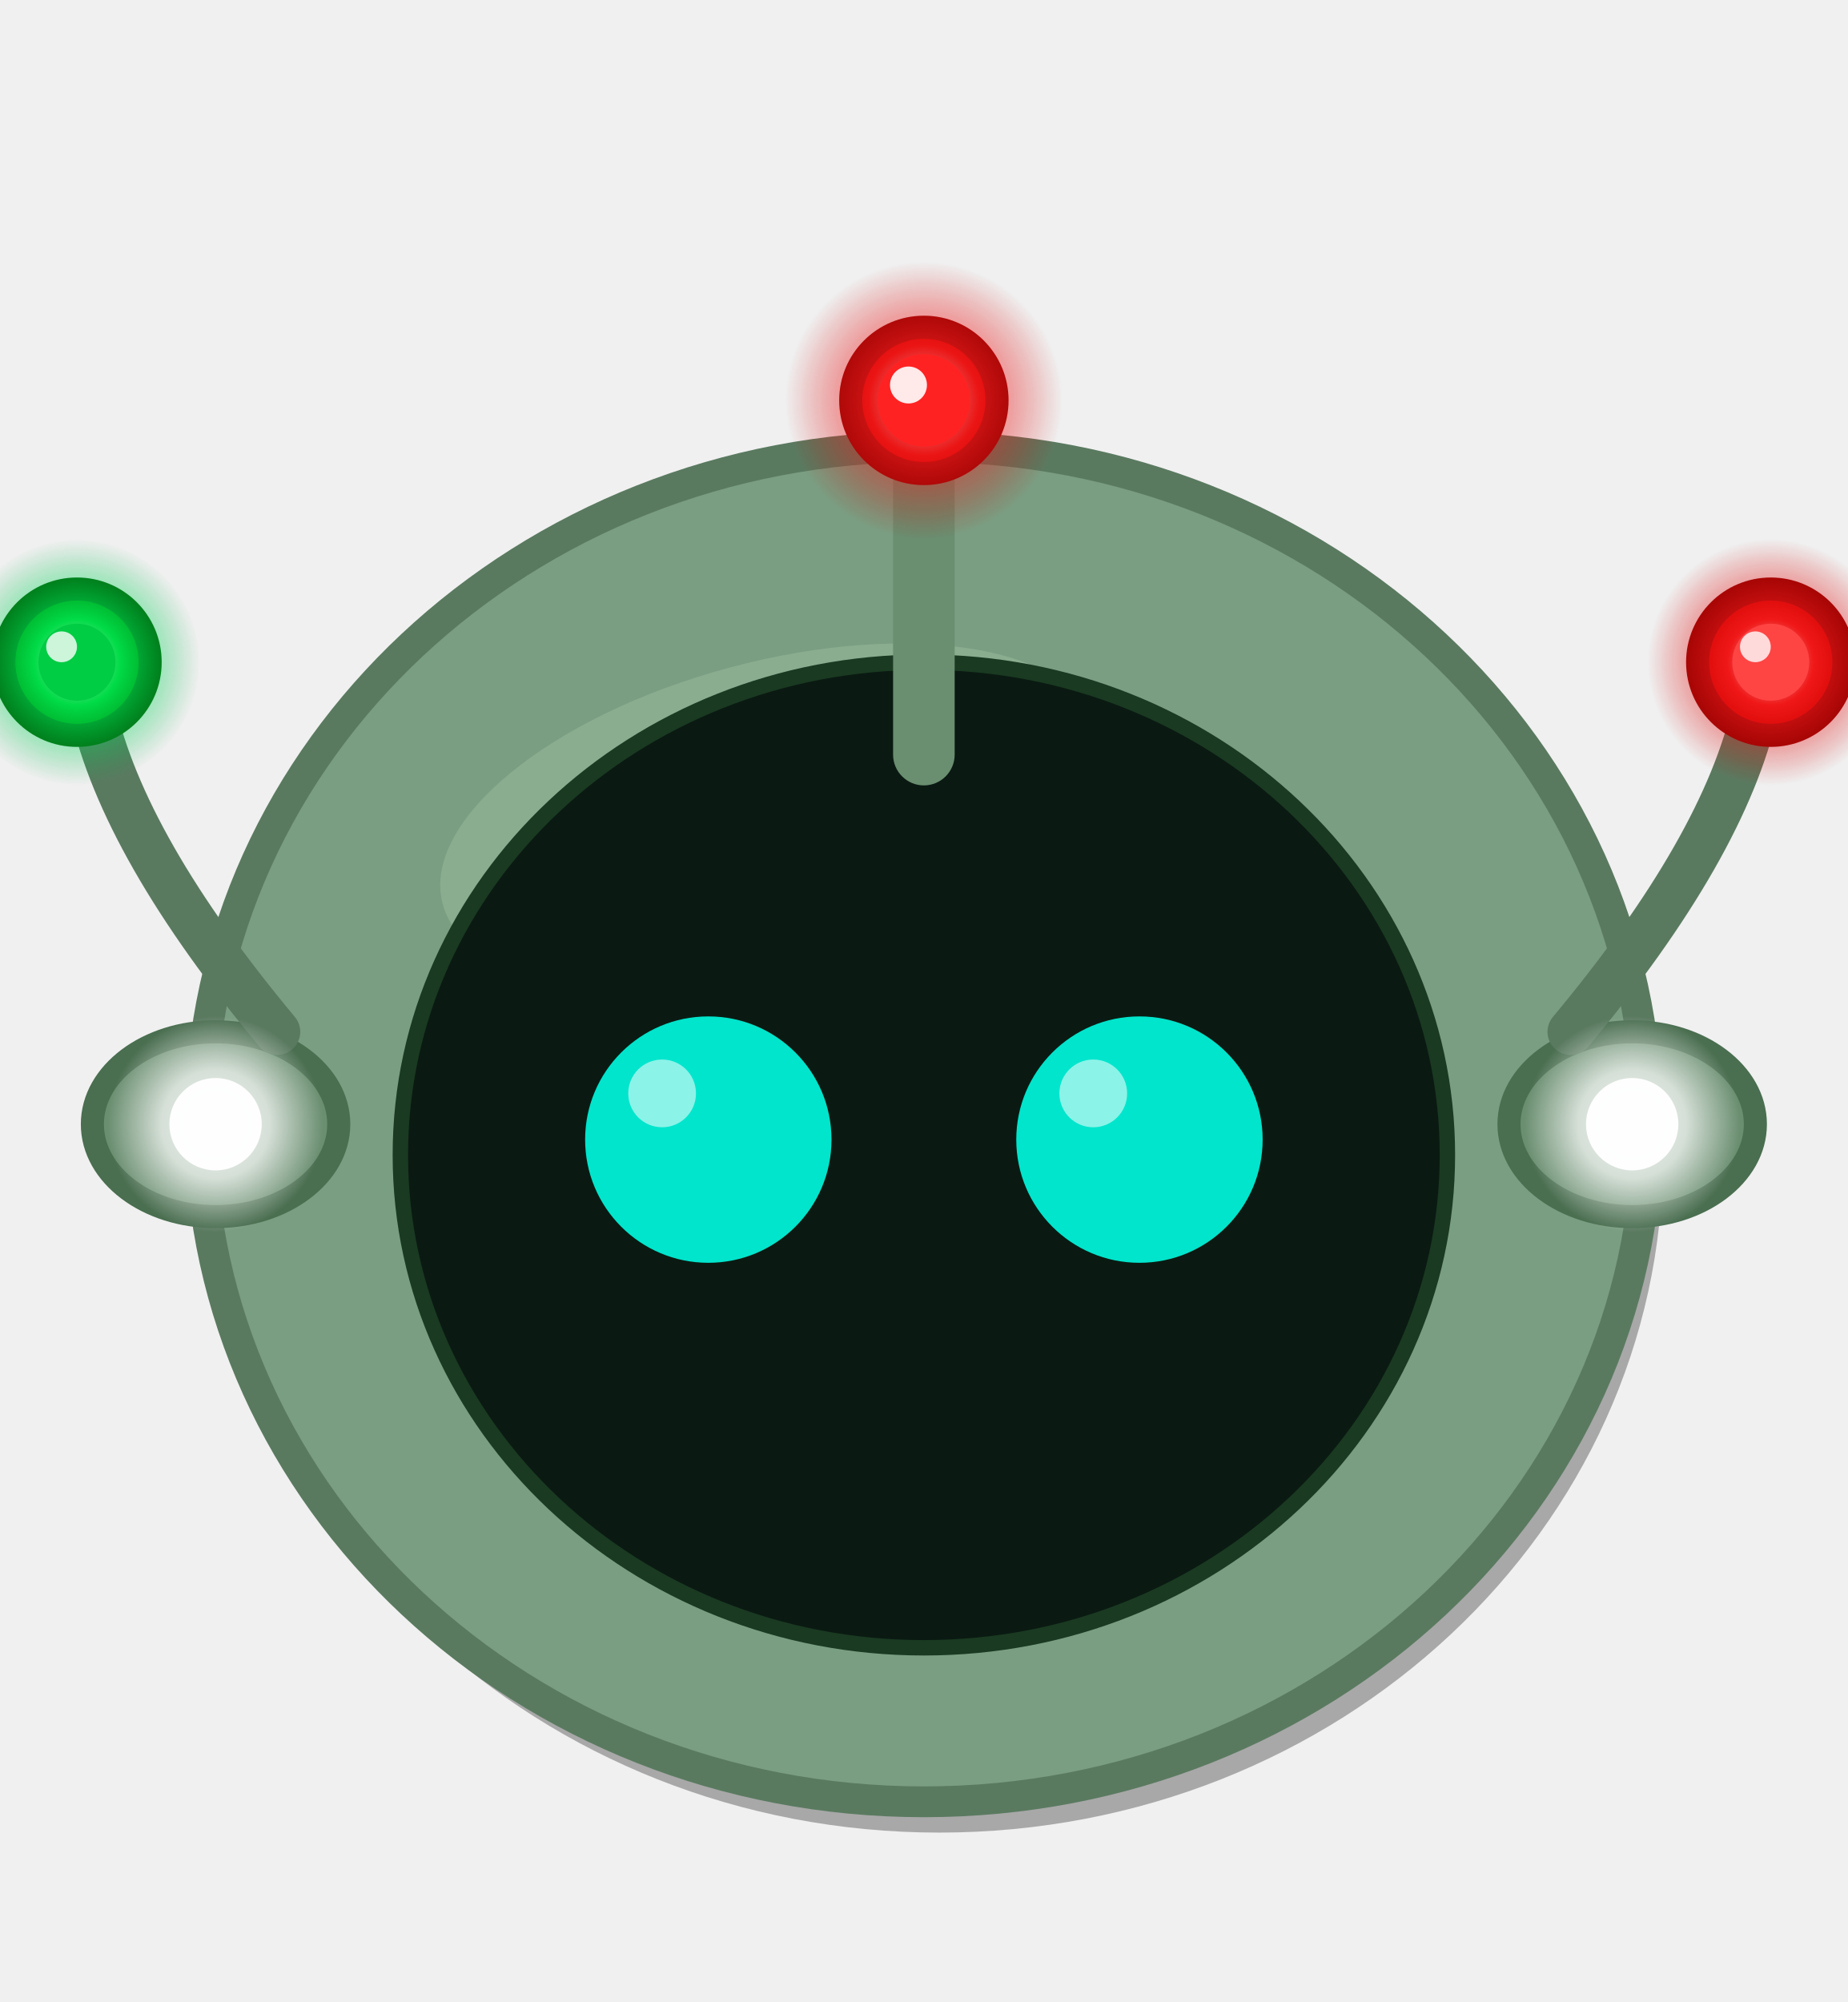
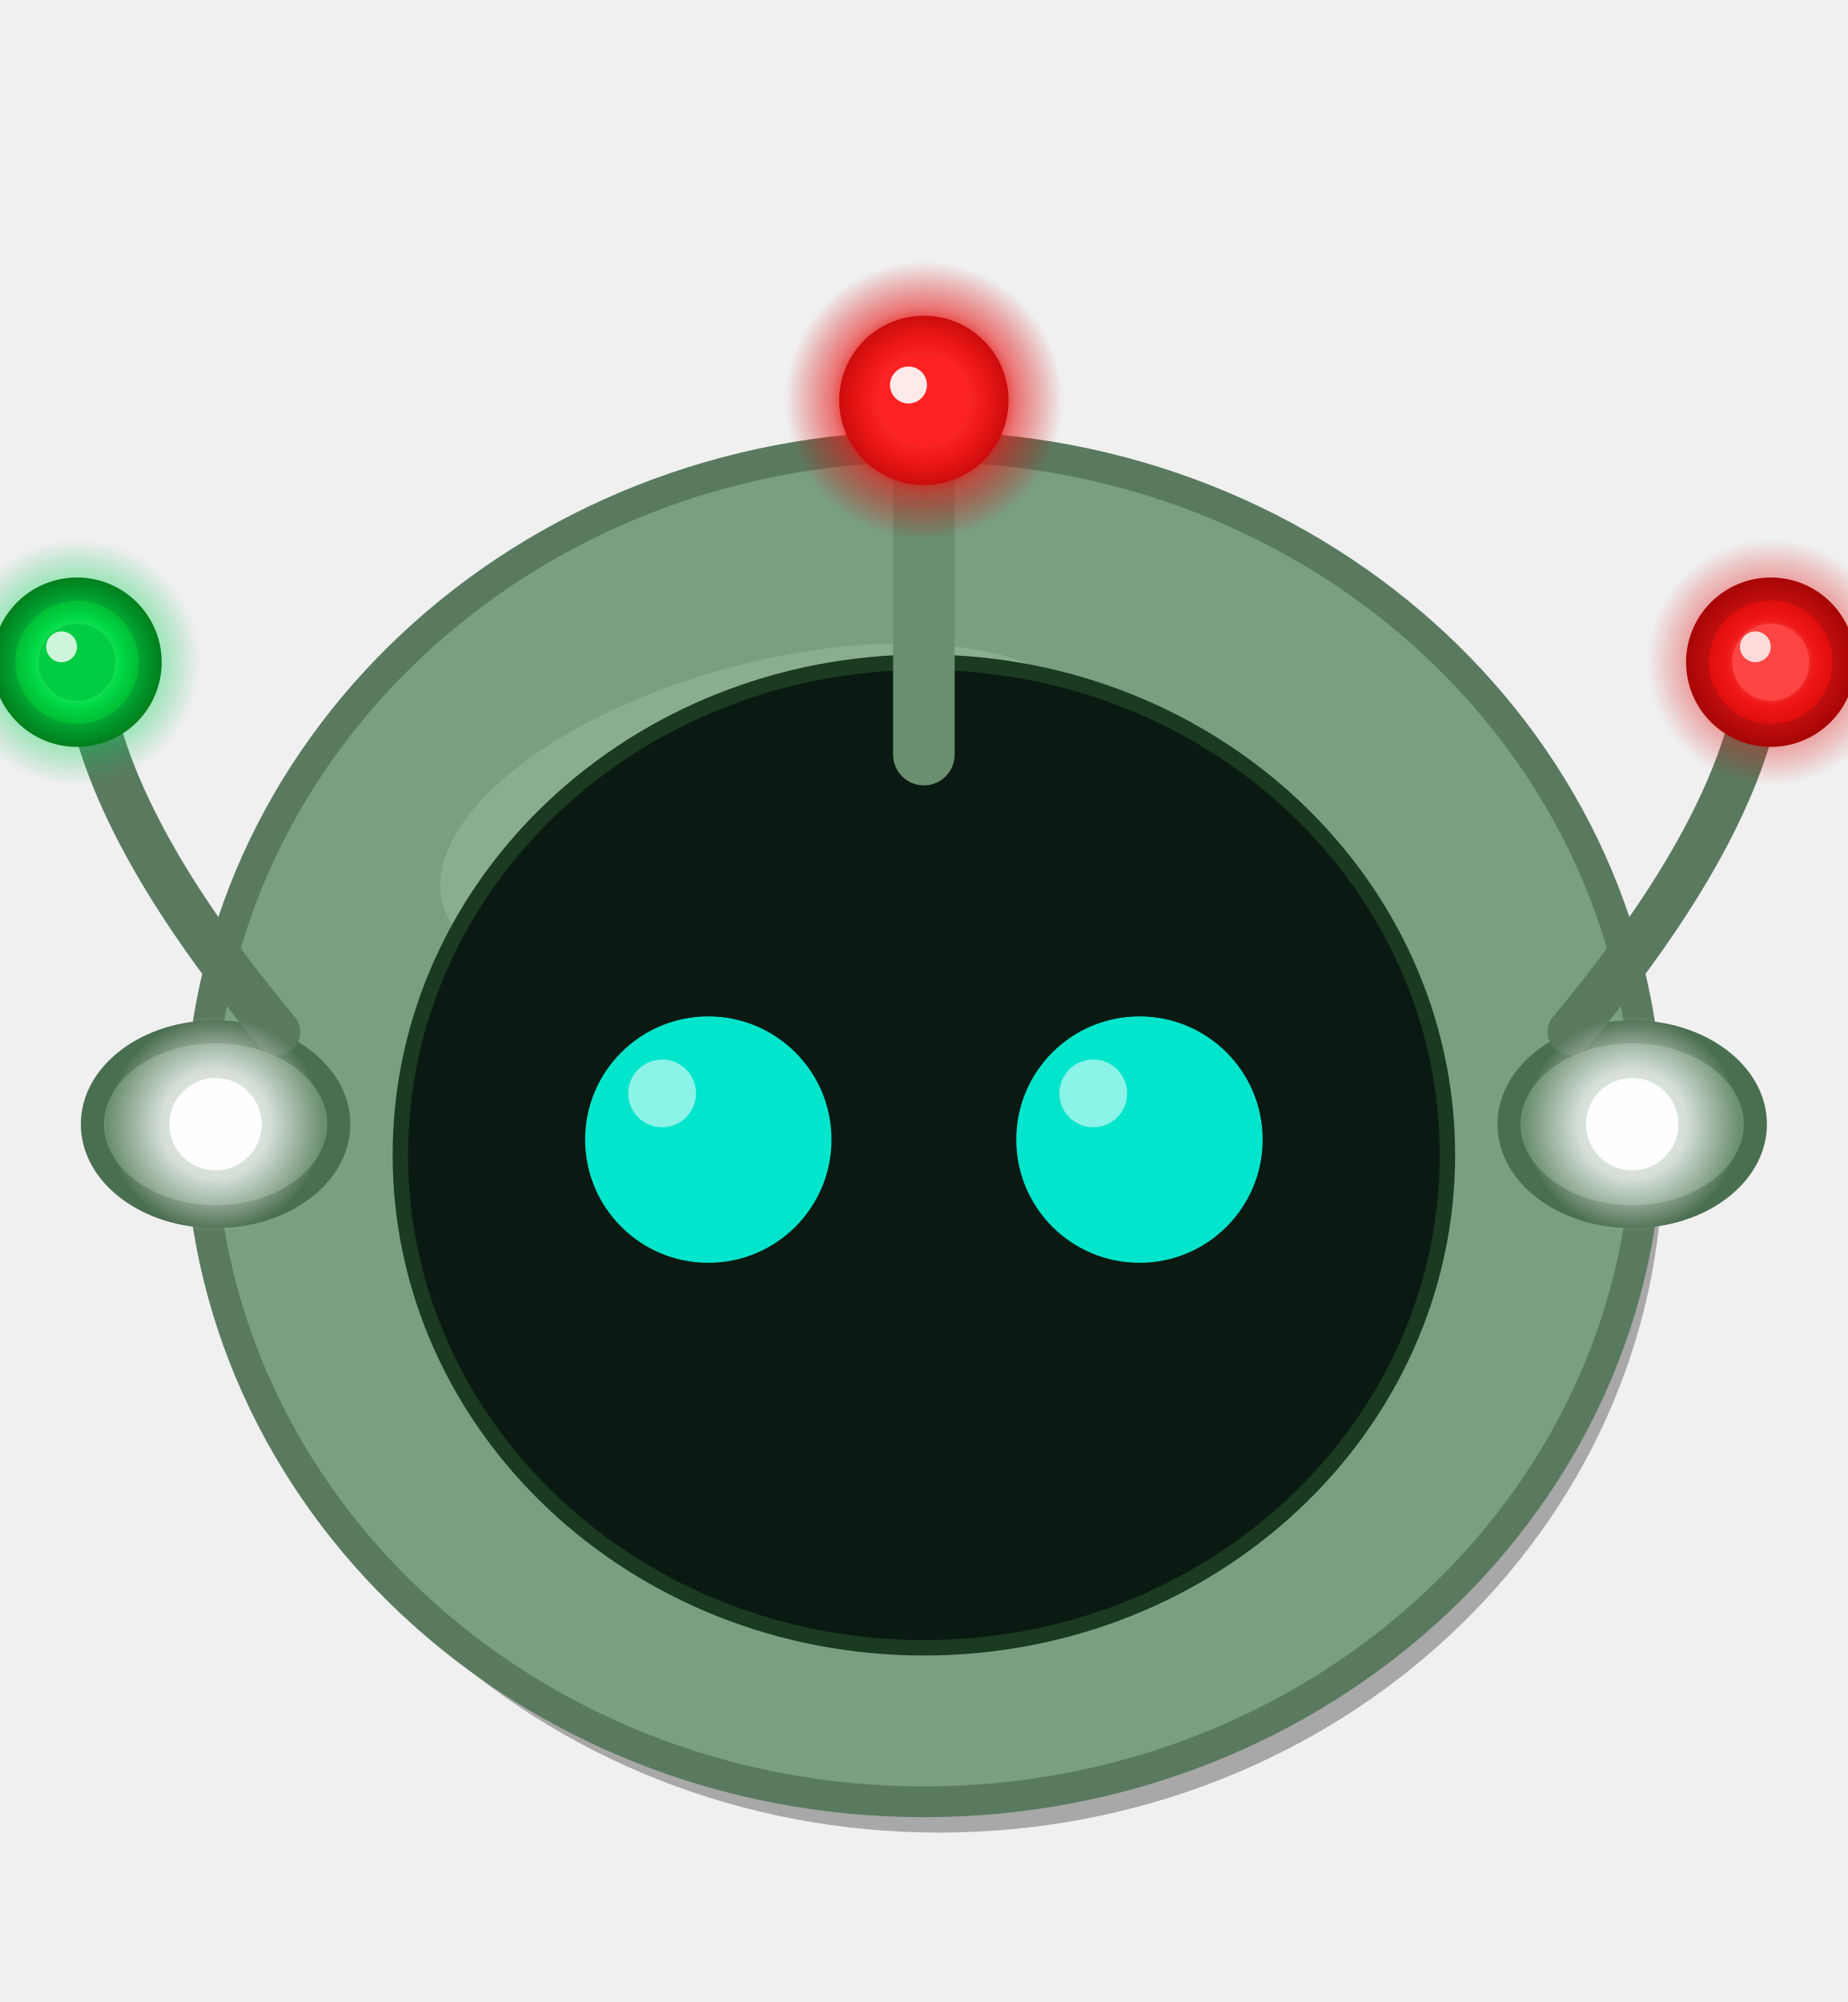
<svg xmlns="http://www.w3.org/2000/svg" viewBox="0 0 120 130" fill="none">
  <defs>
    <radialGradient id="beacon" cx="50%" cy="50%" r="50%">
      <stop offset="0%" stop-color="#ffffff" />
      <stop offset="40%" stop-color="#ff2222" />
      <stop offset="100%" stop-color="#cc0000" stop-opacity="0" />
    </radialGradient>
    <radialGradient id="greenLight" cx="50%" cy="50%" r="50%">
      <stop offset="0%" stop-color="#ffffff" />
      <stop offset="35%" stop-color="#00ff66" />
      <stop offset="100%" stop-color="#00aa44" stop-opacity="0" />
    </radialGradient>
    <radialGradient id="redLight" cx="50%" cy="50%" r="50%">
      <stop offset="0%" stop-color="#ffffff" />
      <stop offset="35%" stop-color="#ff2222" />
      <stop offset="100%" stop-color="#cc0000" stop-opacity="0" />
    </radialGradient>
    <radialGradient id="strobeLight" cx="50%" cy="50%" r="50%">
      <stop offset="0%" stop-color="#ffffff" />
      <stop offset="50%" stop-color="#ffffff" stop-opacity="0.8" />
      <stop offset="100%" stop-color="#ffffff" stop-opacity="0" />
    </radialGradient>
    <style>
      .beacon { animation: beaconPulse 1.2s ease-in-out infinite; }
+       .beacon2 { animation: beaconPulse2 1.2s ease-in-out infinite; }
      .beaconCore { animation: beaconCorePulse 1.2s ease-in-out infinite; }
      .strobeL { animation: strobeFlash 2.3s steps(1) infinite; }
      .strobeR { animation: strobeFlash 2.3s steps(1) 0.15s infinite; }
      .navLeft { animation: navBlink 2s ease-in-out infinite; }
      .navRight { animation: navBlink 2s ease-in-out infinite 0.2s; }
      /* Ambos os olhos com o mesmo timing — piscam juntos */
      .eyes { animation: eyeBlink 4s ease-in-out infinite; }

      @keyframes beaconPulse {
-         0%, 100% { opacity: 0.2; }
-         50% { opacity: 1; }
+         0%, 100% { opacity: 0; r: 8; }
+         45% { opacity: 0.95; r: 14; }
+         55% { opacity: 0.85; r: 16; }
+         70% { opacity: 0; r: 20; }
+       }
+       @keyframes beaconPulse2 {
+         0%, 100% { opacity: 0; r: 6; }
+         50% { opacity: 1; r: 10; }
+         65% { opacity: 0; r: 14; }
      }
      @keyframes beaconCorePulse {
-         0%, 100% { opacity: 0.6; }
-         50% { opacity: 1; }
+         0%, 100% { opacity: 0.3; fill: #cc0000; }
+         50% { opacity: 1; fill: #ffffff; }
      }
      @keyframes strobeFlash {
        0%, 8%, 100% { opacity: 1; }
        4% { opacity: 0.1; }
        12%, 99% { opacity: 0.05; }
      }
      @keyframes navBlink {
        0%, 85%, 100% { opacity: 1; }
        90% { opacity: 0.4; }
      }
      @keyframes eyeBlink {
        0%, 92%, 100% { transform: scaleY(1); }
        94%, 96% { transform: scaleY(0.08); }
      }
    </style>
  </defs>
  <ellipse cx="61" cy="75" rx="47" ry="44" fill="#000000" opacity="0.3" />
  <ellipse cx="60" cy="73" rx="47" ry="44" fill="#7a9e82" />
  <ellipse cx="60" cy="73" rx="47" ry="44" fill="none" stroke="#5a7a60" stroke-width="2" />
  <ellipse cx="50" cy="53" rx="22" ry="10" fill="#a8c8a8" opacity="0.35" transform="rotate(-15 50 53)" />
  <ellipse cx="14" cy="73" rx="8" ry="6" fill="#6a8e70" />
  <ellipse cx="14" cy="73" rx="8" ry="6" fill="none" stroke="#4a6e50" stroke-width="1.5" />
  <ellipse cx="106" cy="73" rx="8" ry="6" fill="#6a8e70" />
  <ellipse cx="106" cy="73" rx="8" ry="6" fill="none" stroke="#4a6e50" stroke-width="1.5" />
  <ellipse cx="60" cy="75" rx="34" ry="32" fill="#0a1a12" />
  <ellipse cx="60" cy="75" rx="34" ry="32" fill="none" stroke="#1a3a22" stroke-width="1" />
  <g class="eyes" style="transform-origin: 60px 74px">
    <circle cx="46" cy="74" r="8" fill="#00e5cc" />
    <circle cx="43" cy="71" r="2.2" fill="#ffffff" opacity="0.55" />
    <circle cx="74" cy="74" r="8" fill="#00e5cc" />
    <circle cx="71" cy="71" r="2.2" fill="#ffffff" opacity="0.55" />
  </g>
  <rect x="58" y="29" width="4" height="22" rx="2" fill="#6a8e70" />
  <circle cx="60" cy="26" r="5.5" fill="#880000" />
  <circle cx="60" cy="26" r="4" fill="#cc0000" />
-   <circle class="beacon" cx="60" cy="26" r="9" fill="url(#beacon)" opacity="0.6" />
+   <circle class="beacon" cx="60" cy="26" r="9" fill="url(#beacon)" />
+   <circle class="beacon2" cx="60" cy="26" r="6" fill="url(#beacon)" />
  <circle class="beaconCore" cx="60" cy="26" r="3" fill="#ff2222" />
  <circle cx="59" cy="25" r="1.2" fill="#ffffff" opacity="0.9" />
  <path d="M18 67 Q8 55 6 46" stroke="#5a7a60" stroke-width="3" stroke-linecap="round" fill="none" />
  <circle cx="5" cy="43" r="5.5" fill="#005500" />
  <circle cx="5" cy="43" r="4" fill="#008800" />
  <circle class="navLeft" cx="5" cy="43" r="8" fill="url(#greenLight)" opacity="0.7" />
  <circle cx="5" cy="43" r="2.5" fill="#00cc44" />
  <circle cx="4" cy="42" r="1" fill="#ffffff" opacity="0.8" />
  <path d="M102 67 Q112 55 114 46" stroke="#5a7a60" stroke-width="3" stroke-linecap="round" fill="none" />
  <circle cx="115" cy="43" r="5.5" fill="#880000" />
  <circle cx="115" cy="43" r="4" fill="#cc0000" />
  <circle class="navRight" cx="115" cy="43" r="8" fill="url(#redLight)" opacity="0.7" />
  <circle cx="115" cy="43" r="2.5" fill="#ff4444" />
  <circle cx="114" cy="42" r="1" fill="#ffffff" opacity="0.8" />
  <circle class="strobeL" cx="14" cy="73" r="7" fill="url(#strobeLight)" opacity="0.9" />
  <circle class="strobeL" cx="14" cy="73" r="3" fill="#ffffff" opacity="0.95" />
  <circle class="strobeR" cx="106" cy="73" r="7" fill="url(#strobeLight)" opacity="0.9" />
  <circle class="strobeR" cx="106" cy="73" r="3" fill="#ffffff" opacity="0.95" />
</svg>
